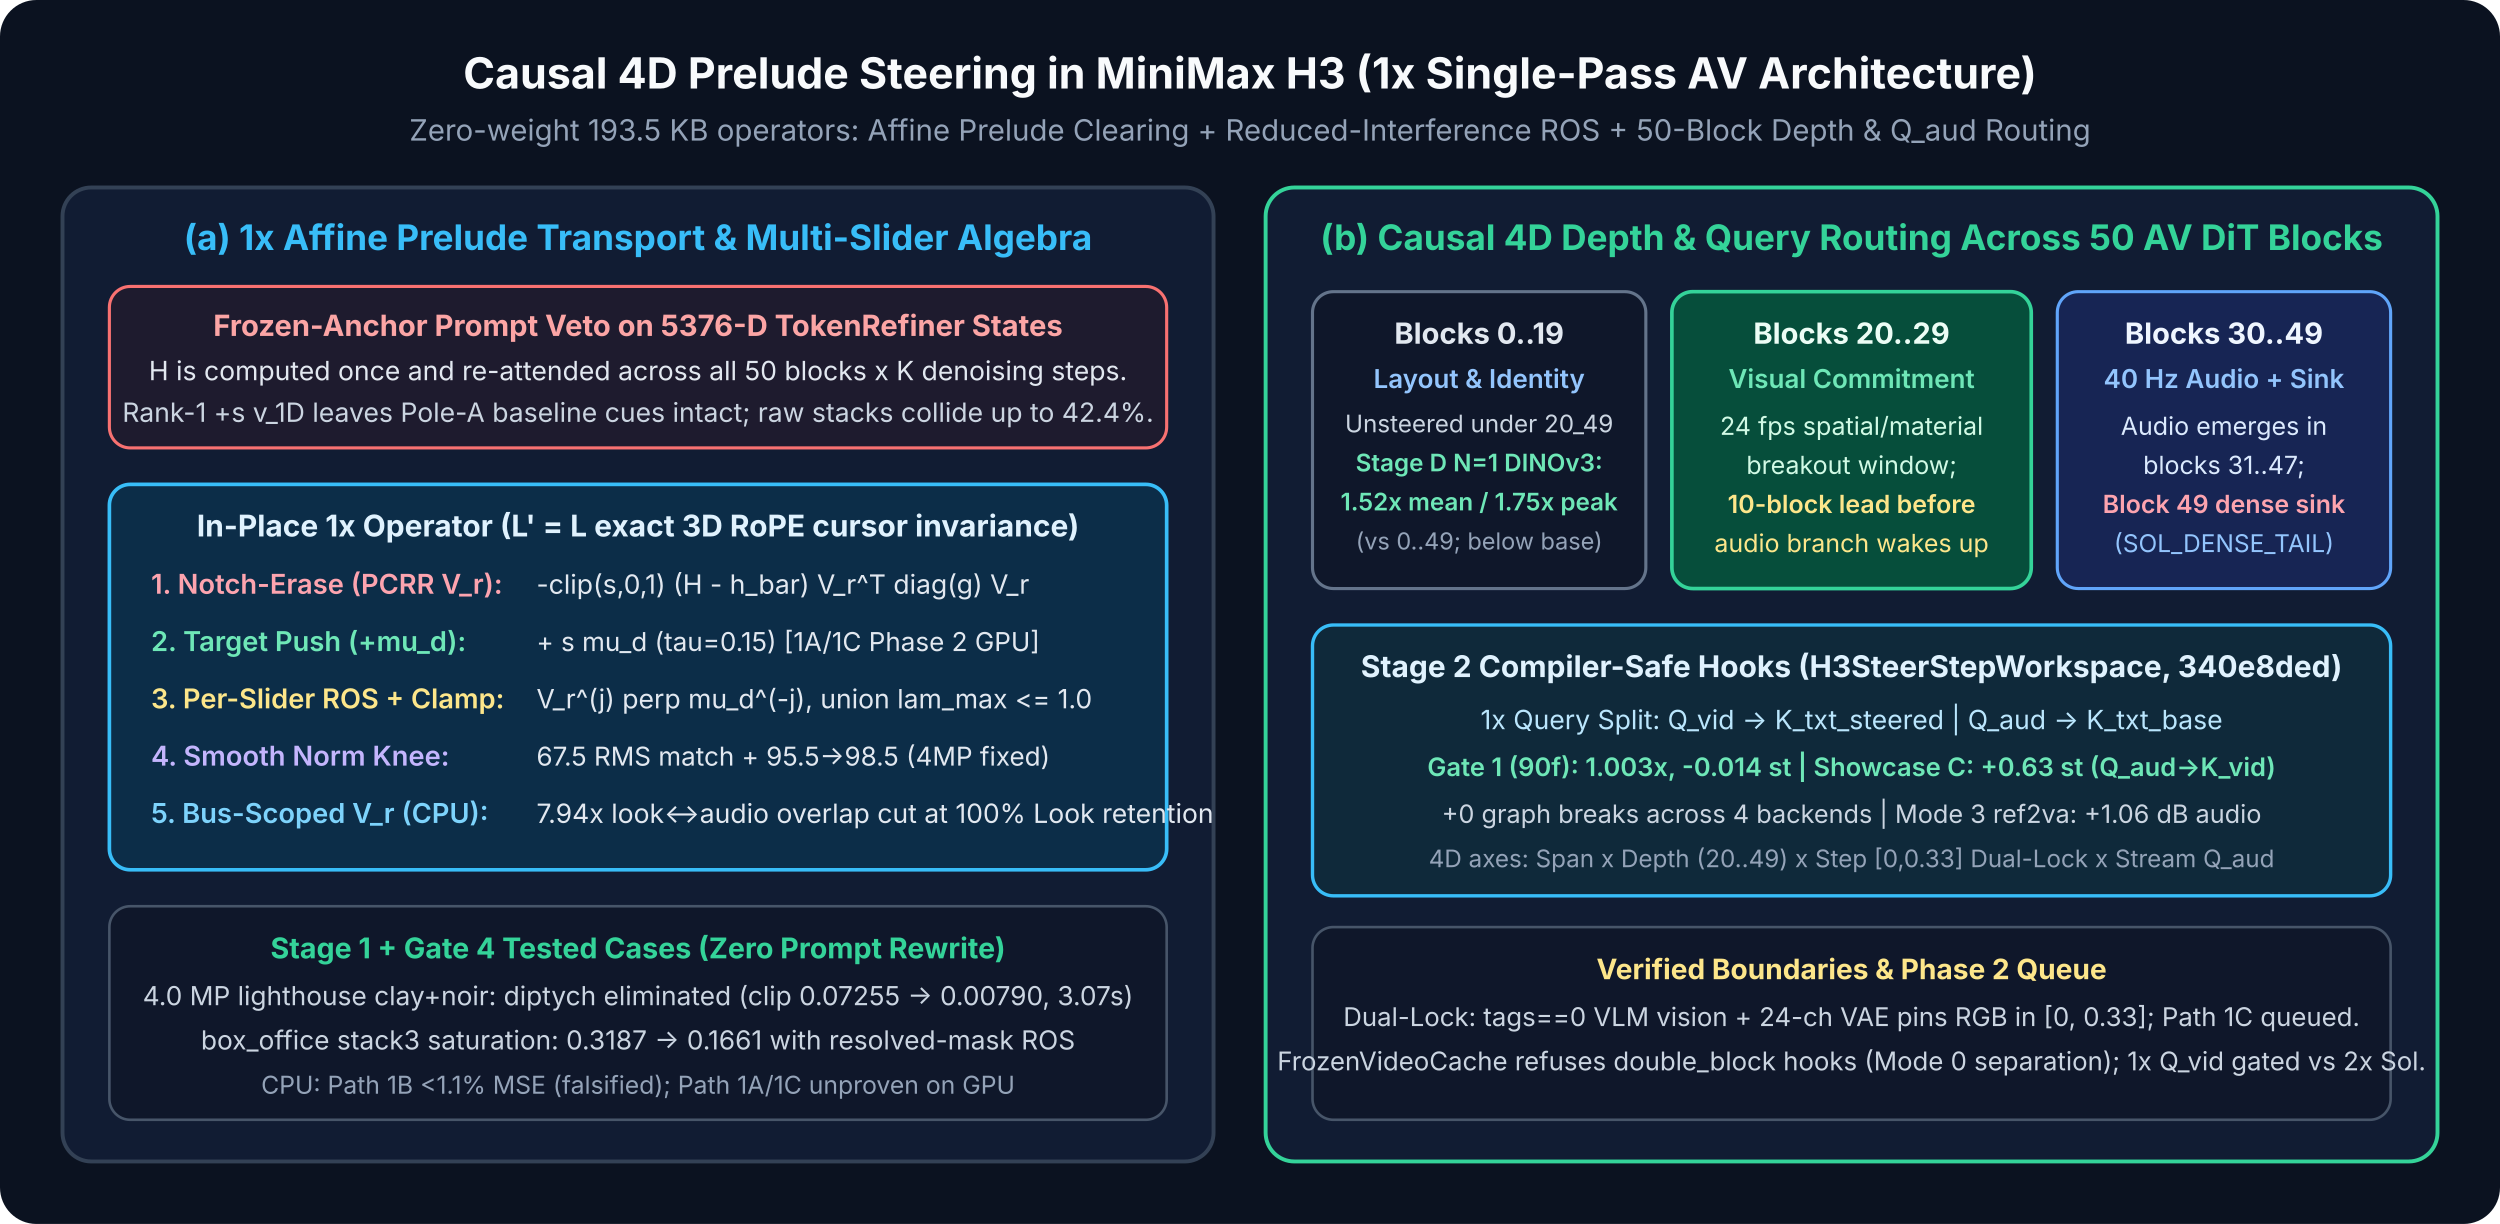
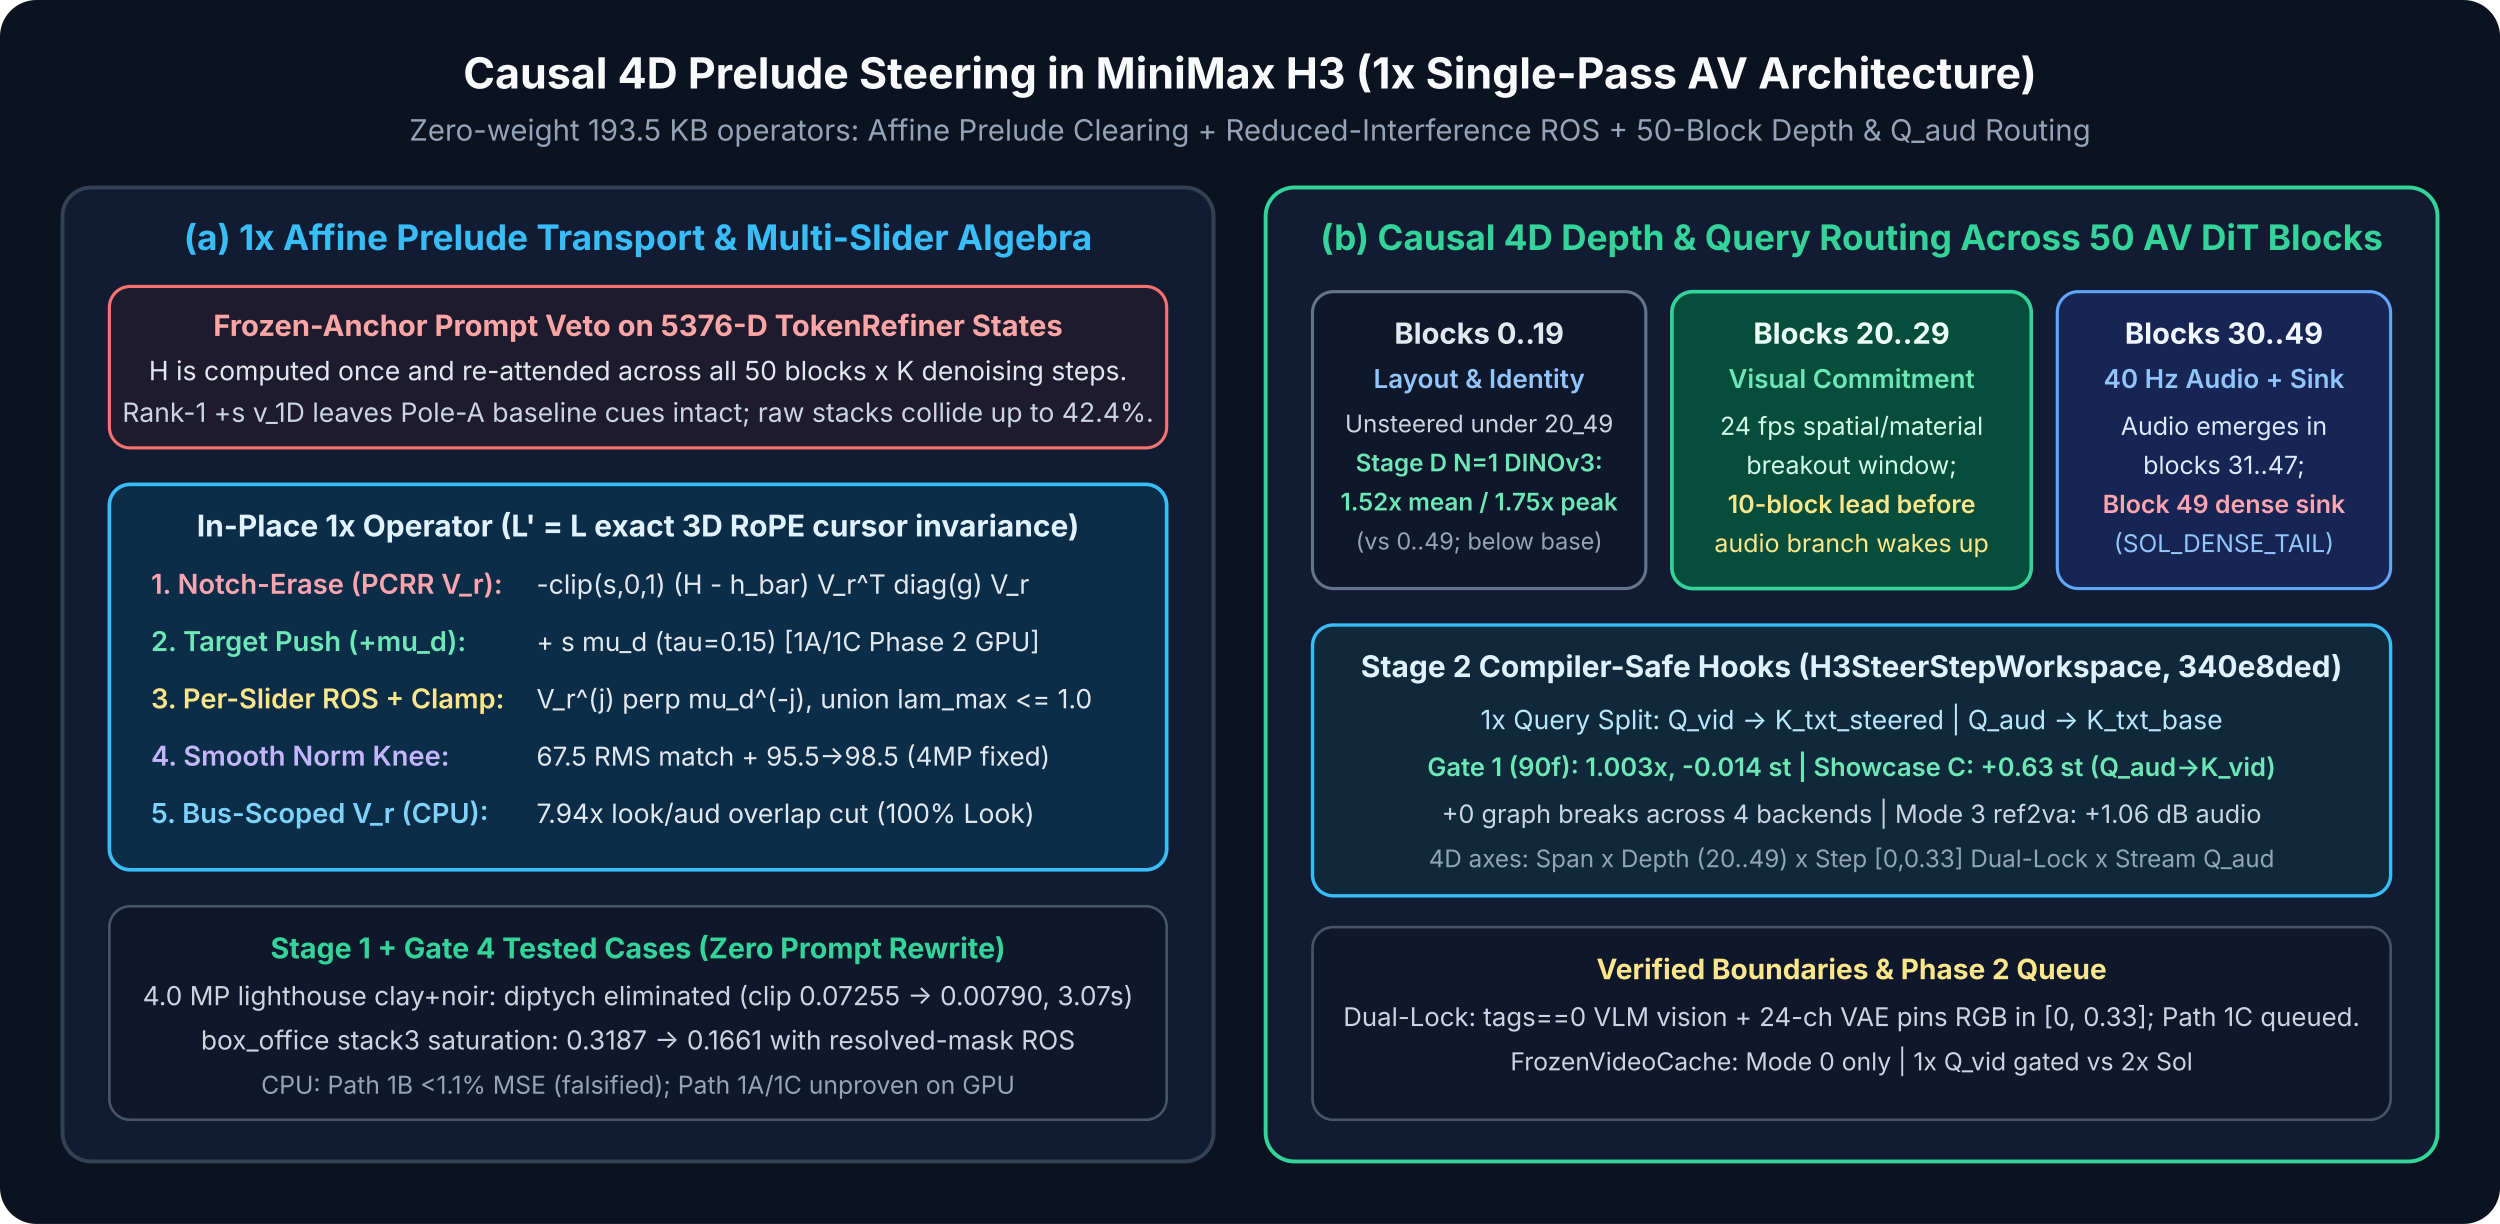
<svg xmlns="http://www.w3.org/2000/svg" viewBox="0 0 960 470" font-family="Inter, system-ui, -apple-system, sans-serif">
  <rect width="960" height="470" rx="14" fill="#0b1220" />
  <text x="480" y="34" fill="#f8fafc" font-size="16.5" font-weight="700" text-anchor="middle">Causal 4D Prelude Steering in MiniMax H3 (1x Single-Pass AV Architecture)</text>
  <text x="480" y="54" fill="#94a3b8" font-size="11.3" text-anchor="middle">Zero-weight 193.5 KB operators: Affine Prelude Clearing + Reduced-Interference ROS + 50-Block Depth &amp; Q_aud Routing</text>
  <rect x="24" y="72" width="442" height="374" rx="11" fill="#111c33" stroke="#334155" stroke-width="1.5" />
  <text x="245" y="96" fill="#38bdf8" font-size="13.5" font-weight="700" text-anchor="middle">(a) 1x Affine Prelude Transport &amp; Multi-Slider Algebra</text>
  <rect x="42" y="110" width="406" height="62" rx="8" fill="#1e1b2e" stroke="#f87171" stroke-width="1.2" />
  <text x="245" y="129" fill="#fca5a5" font-size="11.2" font-weight="700" text-anchor="middle">Frozen-Anchor Prompt Veto on 5376-D TokenRefiner States</text>
  <text x="245" y="146" fill="#e2e8f0" font-size="10.2" text-anchor="middle">H is computed once and re-attended across all 50 blocks x K denoising steps.</text>
  <text x="245" y="162" fill="#cbd5e1" font-size="10.2" text-anchor="middle">Rank-1 +s v_1D leaves Pole-A baseline cues intact; raw stacks collide up to 42.4%.</text>
  <rect x="42" y="186" width="406" height="148" rx="8" fill="#0c2d48" stroke="#38bdf8" stroke-width="1.4" />
  <text x="245" y="206" fill="#e0f2fe" font-size="11.5" font-weight="700" text-anchor="middle">In-Place 1x Operator (L' = L exact 3D RoPE cursor invariance)</text>
  <text x="58" y="228" fill="#fda4af" font-size="10.5" font-weight="600">1. Notch-Erase (PCRR V_r):</text>
  <text x="206" y="228" fill="#e2e8f0" font-size="10.2">-clip(s,0,1) (H - h_bar) V_r^T diag(g) V_r</text>
  <text x="58" y="250" fill="#6ee7b7" font-size="10.5" font-weight="600">2. Target Push (+mu_d):</text>
  <text x="206" y="250" fill="#e2e8f0" font-size="10.0">+ s mu_d (tau=0.15) [1A/1C Phase 2 GPU]</text>
  <text x="58" y="272" fill="#fde68a" font-size="10.5" font-weight="600">3. Per-Slider ROS + Clamp:</text>
  <text x="206" y="272" fill="#e2e8f0" font-size="10.2">V_r^(j) perp mu_d^(-j), union lam_max &lt;= 1.0</text>
  <text x="58" y="294" fill="#c4b5fd" font-size="10.5" font-weight="600">4. Smooth Norm Knee:</text>
  <text x="206" y="294" fill="#e2e8f0" font-size="10.0">67.5 RMS match + 95.5-&gt;98.5 (4MP fixed)</text>
  <text x="58" y="316" fill="#7dd3fc" font-size="10.5" font-weight="600">5. Bus-Scoped V_r (CPU):</text>
-   <text x="206" y="316" fill="#e2e8f0" font-size="10.2">7.94x look&lt;-&gt;audio overlap cut at 100% Look retention</text>
+   <text x="206" y="316" fill="#e2e8f0" font-size="10.2">7.94x look/aud overlap cut (100% Look)</text>
  <rect x="42" y="348" width="406" height="82" rx="8" fill="#0f172a" stroke="#475569" />
  <text x="245" y="368" fill="#34d399" font-size="11" font-weight="700" text-anchor="middle">Stage 1 + Gate 4 Tested Cases (Zero Prompt Rewrite)</text>
  <text x="245" y="386" fill="#cbd5e1" font-size="10.1" text-anchor="middle">4.0 MP lighthouse clay+noir: diptych eliminated (clip 0.07255 -&gt; 0.00790, 3.07s)</text>
  <text x="245" y="403" fill="#cbd5e1" font-size="10.1" text-anchor="middle">box_office stack3 saturation: 0.3187 -&gt; 0.1661 with resolved-mask ROS</text>
  <text x="245" y="420" fill="#94a3b8" font-size="9.5" text-anchor="middle">CPU: Path 1B &lt;1.1% MSE (falsified); Path 1A/1C unproven on GPU</text>
  <rect x="486" y="72" width="450" height="374" rx="11" fill="#111c33" stroke="#34d399" stroke-width="1.5" />
  <text x="711" y="96" fill="#34d399" font-size="13.5" font-weight="700" text-anchor="middle">(b) Causal 4D Depth &amp; Query Routing Across 50 AV DiT Blocks</text>
  <rect x="504" y="112" width="128" height="114" rx="8" fill="#0f172a" stroke="#64748b" stroke-width="1.2" />
  <text x="568" y="132" fill="#e2e8f0" font-size="11.2" font-weight="700" text-anchor="middle">Blocks 0..19</text>
  <text x="568" y="149" fill="#93c5fd" font-size="10" font-weight="600" text-anchor="middle">Layout &amp; Identity</text>
  <text x="568" y="166" fill="#cbd5e1" font-size="9.3" text-anchor="middle">Unsteered under 20_49</text>
  <text x="568" y="181" fill="#6ee7b7" font-size="9.3" font-weight="600" text-anchor="middle">Stage D N=1 DINOv3:</text>
  <text x="568" y="196" fill="#6ee7b7" font-size="9.3" font-weight="600" text-anchor="middle">1.52x mean / 1.75x peak</text>
  <text x="568" y="211" fill="#94a3b8" font-size="9.0" text-anchor="middle">(vs 0..49; below base)</text>
  <rect x="642" y="112" width="138" height="114" rx="8" fill="#064e3b" stroke="#34d399" stroke-width="1.4" />
  <text x="711" y="132" fill="#ecfdf5" font-size="11.2" font-weight="700" text-anchor="middle">Blocks 20..29</text>
  <text x="711" y="149" fill="#6ee7b7" font-size="10" font-weight="600" text-anchor="middle">Visual Commitment</text>
  <text x="711" y="167" fill="#d1fae5" font-size="9.6" text-anchor="middle">24 fps spatial/material</text>
  <text x="711" y="182" fill="#d1fae5" font-size="9.6" text-anchor="middle">breakout window;</text>
  <text x="711" y="197" fill="#fde68a" font-size="9.6" font-weight="600" text-anchor="middle">10-block lead before</text>
  <text x="711" y="212" fill="#fde68a" font-size="9.6" text-anchor="middle">audio branch wakes up</text>
  <rect x="790" y="112" width="128" height="114" rx="8" fill="#172554" stroke="#60a5fa" stroke-width="1.2" />
  <text x="854" y="132" fill="#eff6ff" font-size="11.2" font-weight="700" text-anchor="middle">Blocks 30..49</text>
  <text x="854" y="149" fill="#93c5fd" font-size="10" font-weight="600" text-anchor="middle">40 Hz Audio + Sink</text>
  <text x="854" y="167" fill="#dbeafe" font-size="9.6" text-anchor="middle">Audio emerges in</text>
  <text x="854" y="182" fill="#dbeafe" font-size="9.6" text-anchor="middle">blocks 31..47;</text>
  <text x="854" y="197" fill="#fda4af" font-size="9.6" font-weight="600" text-anchor="middle">Block 49 dense sink</text>
  <text x="854" y="212" fill="#93c5fd" font-size="9.4" text-anchor="middle">(SOL_DENSE_TAIL)</text>
  <rect x="504" y="240" width="414" height="104" rx="8" fill="#0f293a" stroke="#38bdf8" stroke-width="1.3" />
  <text x="711" y="260" fill="#e0f2fe" font-size="11.5" font-weight="700" text-anchor="middle">Stage 2 Compiler-Safe Hooks (H3SteerStepWorkspace, 340e8ded)</text>
  <text x="711" y="280" fill="#bae6fd" font-size="10.2" text-anchor="middle">1x Query Split: Q_vid -&gt; K_txt_steered  |  Q_aud -&gt; K_txt_base</text>
  <text x="711" y="298" fill="#6ee7b7" font-size="9.8" font-weight="600" text-anchor="middle">Gate 1 (90f): 1.003x, -0.014 st | Showcase C: +0.63 st (Q_aud-&gt;K_vid)</text>
  <text x="711" y="316" fill="#cbd5e1" font-size="9.7" text-anchor="middle">+0 graph breaks across 4 backends | Mode 3 ref2va: +1.06 dB audio</text>
  <text x="711" y="333" fill="#94a3b8" font-size="9.3" text-anchor="middle">4D axes: Span x Depth (20..49) x Step [0,0.33] Dual-Lock x Stream Q_aud</text>
  <rect x="504" y="356" width="414" height="74" rx="8" fill="#0f172a" stroke="#475569" />
  <text x="711" y="376" fill="#fde68a" font-size="10.8" font-weight="700" text-anchor="middle">Verified Boundaries &amp; Phase 2 Queue</text>
  <text x="711" y="394" fill="#cbd5e1" font-size="9.9" text-anchor="middle">Dual-Lock: tags==0 VLM vision + 24-ch VAE pins RGB in [0, 0.33]; Path 1C queued.</text>
-   <text x="711" y="411" fill="#cbd5e1" font-size="9.9" text-anchor="middle">FrozenVideoCache refuses double_block hooks (Mode 0 separation); 1x Q_vid gated vs 2x Sol.</text>
+   <text x="711" y="411" fill="#cbd5e1" font-size="9.5" text-anchor="middle">FrozenVideoCache: Mode 0 only | 1x Q_vid gated vs 2x Sol</text>
</svg>
